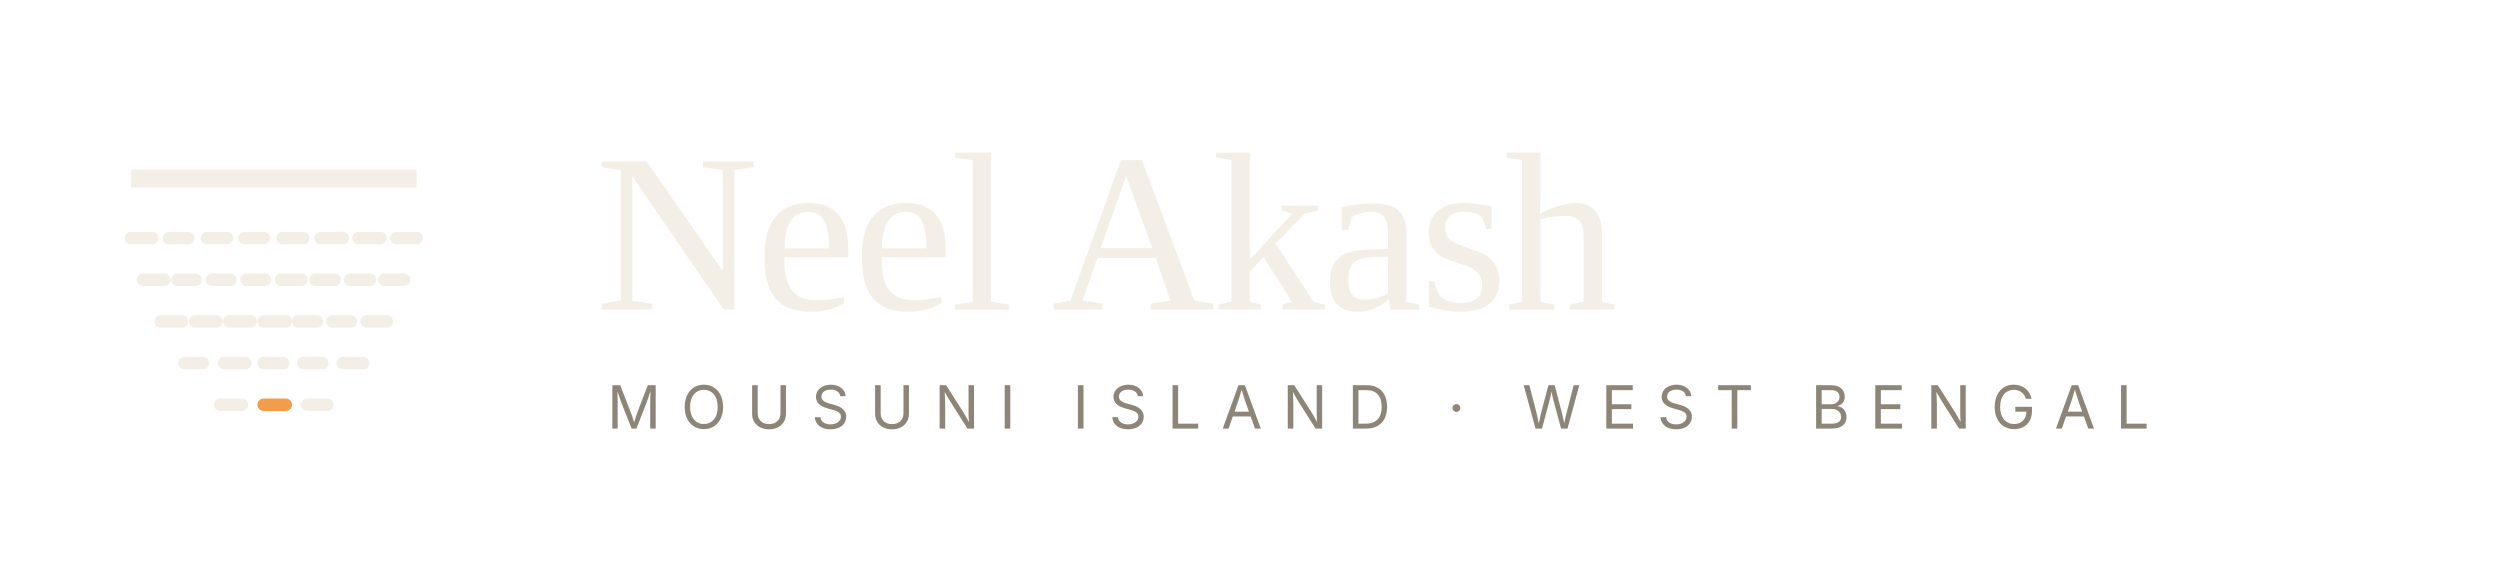
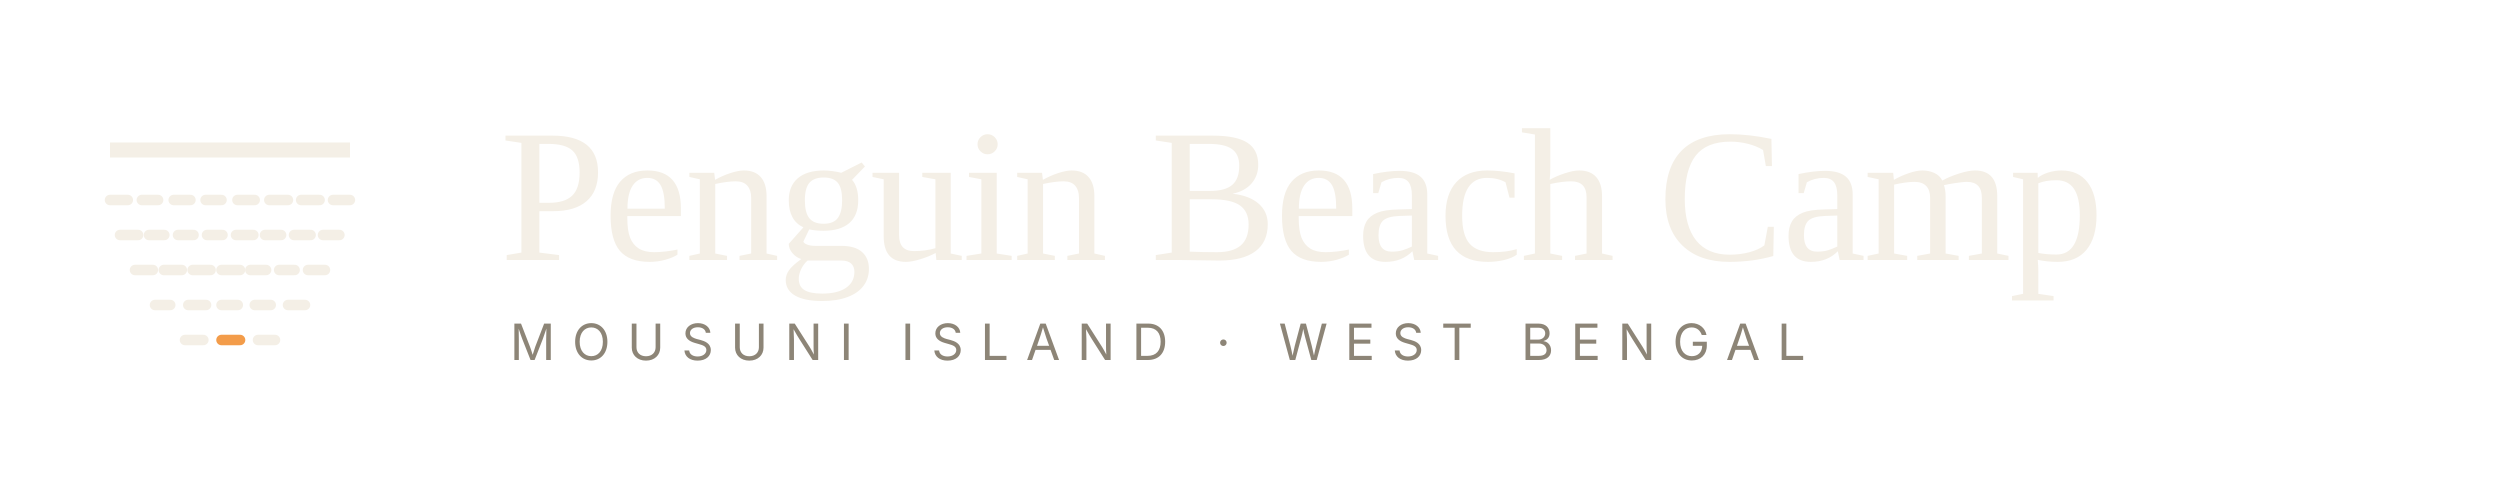
- <svg xmlns="http://www.w3.org/2000/svg" width="1260" height="288" viewBox="0 0 420 96">
+ <svg xmlns="http://www.w3.org/2000/svg" width="1500" height="288" viewBox="0 0 500 96">
  <g transform="translate(14 16)">
    <g transform="translate(0 0)">
      <line x1="8" y1="14" x2="56" y2="14" stroke="#f4efe6" stroke-width="3" />
      <g stroke="#f4efe6" stroke-width="2.1" stroke-linecap="round">
        <line x1="8" y1="24" x2="11.56" y2="24" />
        <line x1="14.37" y1="24" x2="17.62" y2="24" />
        <line x1="20.74" y1="24" x2="24.09" y2="24" />
        <line x1="27.11" y1="24" x2="30.3" y2="24" />
        <line x1="33.49" y1="24" x2="36.94" y2="24" />
        <line x1="39.86" y1="24" x2="43.59" y2="24" />
        <line x1="46.23" y1="24" x2="49.92" y2="24" />
        <line x1="52.6" y1="24" x2="55.98" y2="24" />
        <line x1="10" y1="31" x2="13.62" y2="31" />
        <line x1="15.8" y1="31" x2="18.86" y2="31" />
        <line x1="21.6" y1="31" x2="24.71" y2="31" />
        <line x1="27.4" y1="31" x2="30.5" y2="31" />
        <line x1="33.2" y1="31" x2="36.67" y2="31" />
        <line x1="39" y1="31" x2="42.22" y2="31" />
        <line x1="44.8" y1="31" x2="48.12" y2="31" />
        <line x1="50.6" y1="31" x2="53.88" y2="31" />
        <line x1="13" y1="38" x2="16.57" y2="38" />
        <line x1="18.77" y1="38" x2="22.36" y2="38" />
        <line x1="24.53" y1="38" x2="28.11" y2="38" />
        <line x1="30.3" y1="38" x2="34" y2="38" />
        <line x1="36.07" y1="38" x2="39.22" y2="38" />
        <line x1="41.83" y1="38" x2="44.92" y2="38" />
        <line x1="47.6" y1="38" x2="50.99" y2="38" />
        <line x1="17" y1="45" x2="20.05" y2="45" />
        <line x1="23.65" y1="45" x2="27.21" y2="45" />
        <line x1="30.3" y1="45" x2="33.56" y2="45" />
        <line x1="36.95" y1="45" x2="40.15" y2="45" />
        <line x1="43.6" y1="45" x2="47" y2="45" />
        <line x1="23" y1="52" x2="26.67" y2="52" />
        <line x1="30.3" y1="52" x2="34.01" y2="52" stroke="#f39c4a" />
        <line x1="37.6" y1="52" x2="41" y2="52" />
      </g>
    </g>
  </g>
-   <text x="100" y="52" fill="#f4efe6" font-family="Instrument Serif, Georgia, 'Times New Roman', serif" font-size="38" letter-spacing="-0.5">Neel Akash</text>
+   <text x="100" y="52" fill="#f4efe6" font-family="Instrument Serif, Georgia, 'Times New Roman', serif" font-size="38" letter-spacing="-0.5">Penguin Beach Camp</text>
  <text x="102" y="72" fill="#8d8577" font-family="Inter, Helvetica, Arial, sans-serif" font-size="10" letter-spacing="3.4">MOUSUNI ISLAND · WEST BENGAL</text>
</svg>
